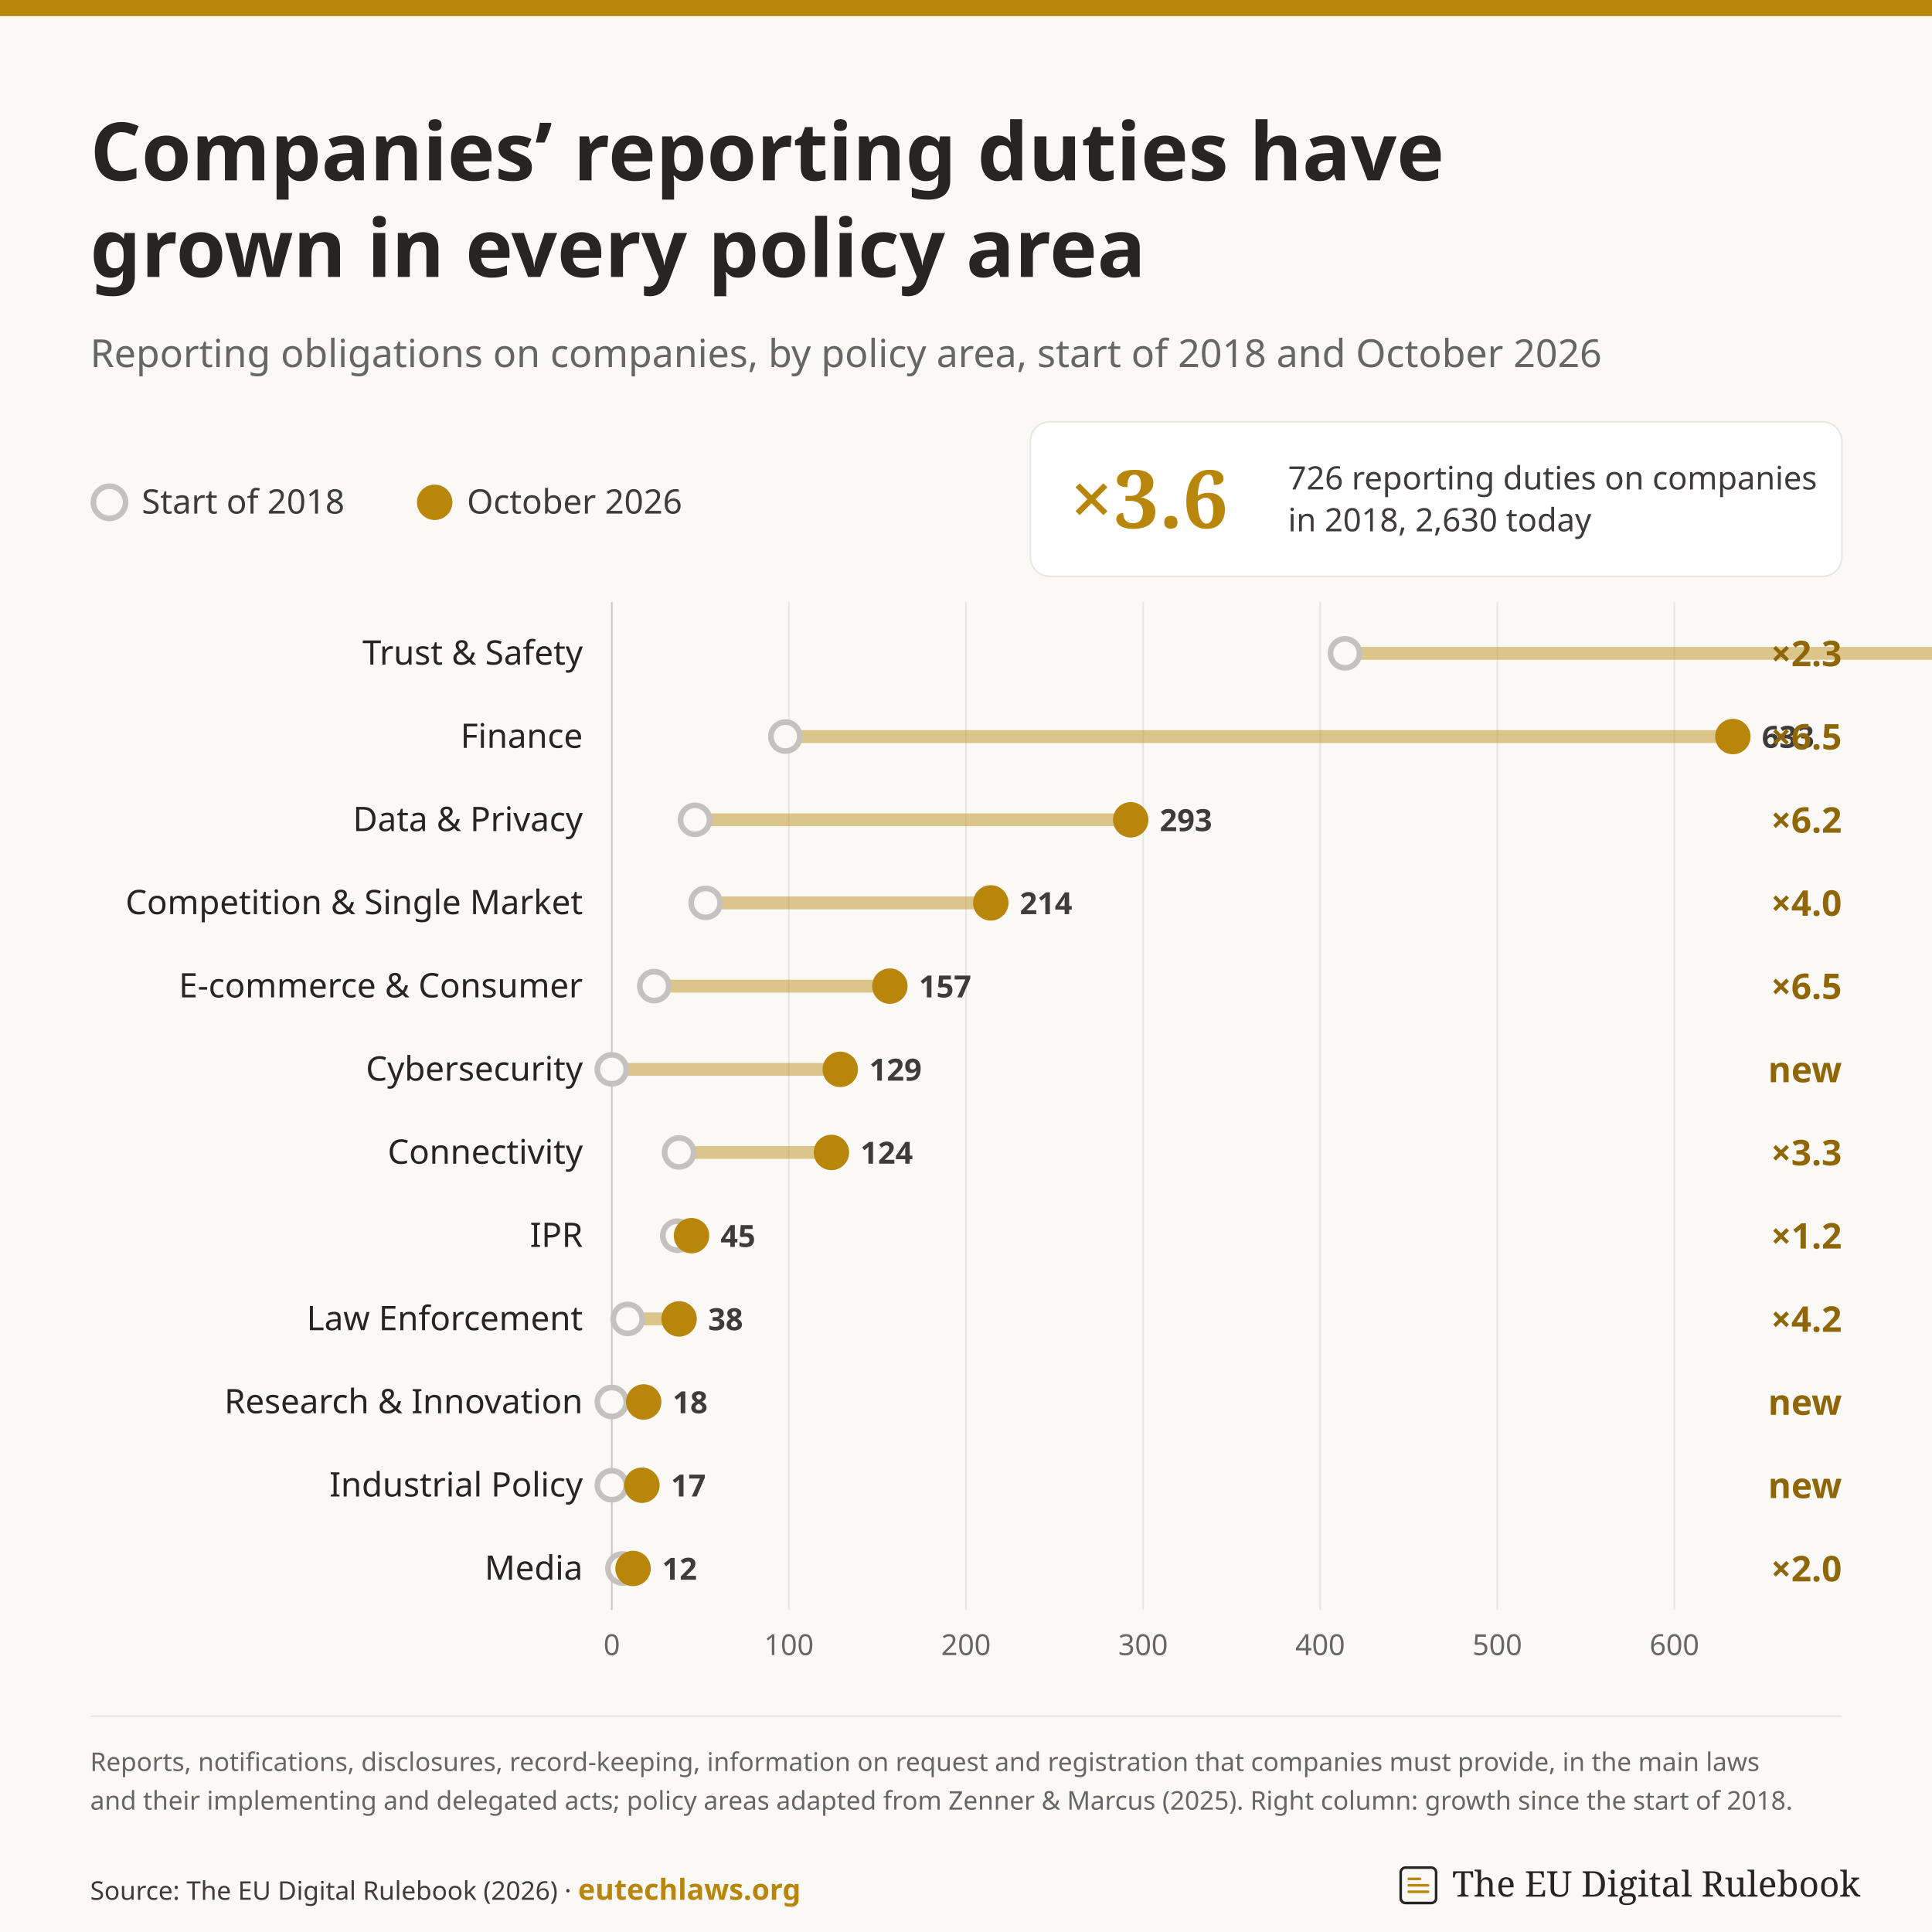
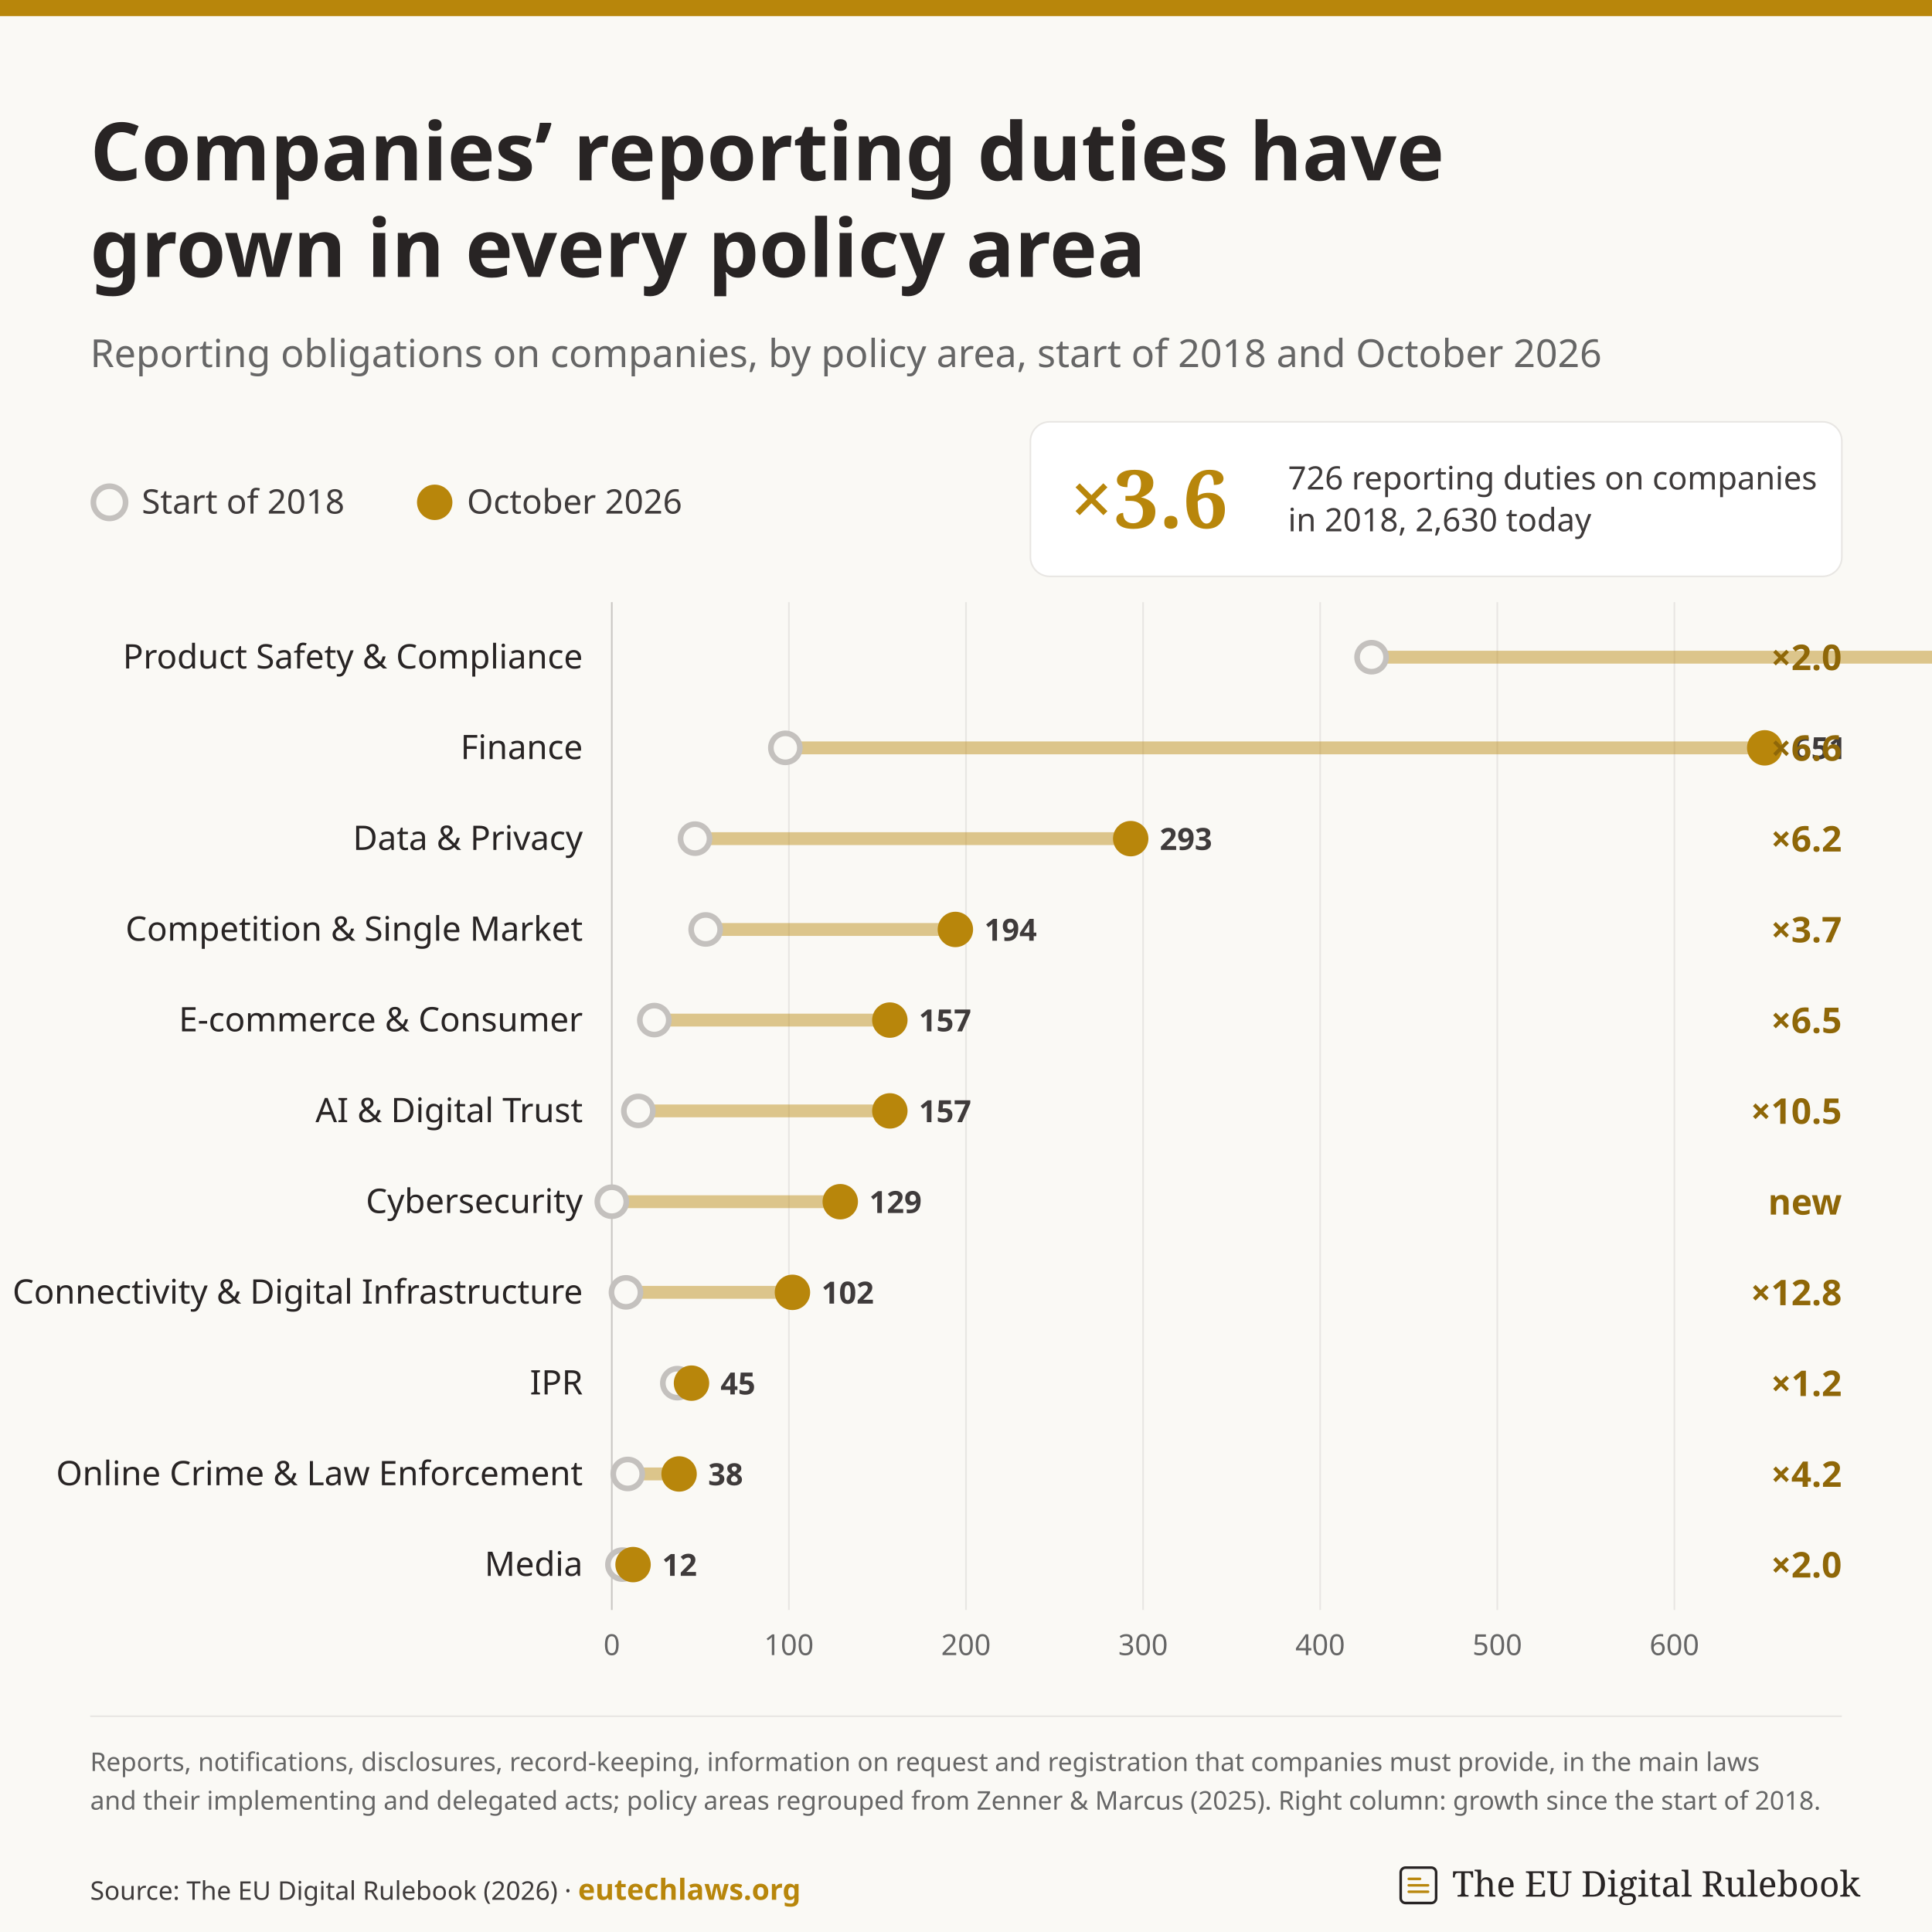
- <svg xmlns="http://www.w3.org/2000/svg" viewBox="0 0 1200 1200" width="100%" role="img" aria-label="Companies' reporting duties have grown in every policy area, from 726 at the start of 2018 to 2,630 in October 2026: Trust &amp; Safety 414 to 950; Finance 98 to 633; Data &amp; Privacy 47 to 293; Competition &amp; Single Market 53 to 214; E-commerce &amp; Consumer Protection 24 to 157; Cybersecurity 0 to 129; Connectivity 38 to 124; IPR 37 to 45; Law Enforcement 9 to 38; Research &amp; Innovation 0 to 18; Industrial Policy 0 to 17; Media 6 to 12">
+ <svg xmlns="http://www.w3.org/2000/svg" viewBox="0 0 1200 1200" width="100%" role="img" aria-label="Companies' reporting duties have grown in every policy area, from 726 at the start of 2018 to 2,630 in October 2026: Product Safety &amp; Compliance 429 to 852; Finance 98 to 651; Data &amp; Privacy 47 to 293; Competition &amp; Single Market 53 to 194; E-commerce &amp; Consumer Protection 24 to 157; AI &amp; Digital Trust 15 to 157; Cybersecurity 0 to 129; Connectivity &amp; Digital Infrastructure 8 to 102; IPR 37 to 45; Online Crime &amp; Law Enforcement 9 to 38; Media 6 to 12">
  <rect width="1200" height="1200" fill="#FAF9F5" />
  <rect width="1200" height="10" fill="#B8860B" />
  <text x="56.0" y="112.0" text-anchor="start" font-family="DM Sans, sans-serif" font-size="50" font-weight="700" fill="#282424">Companies’ reporting duties have</text>
  <text x="56.0" y="172.0" text-anchor="start" font-family="DM Sans, sans-serif" font-size="50" font-weight="700" fill="#282424">grown in every policy area</text>
  <text x="56.0" y="228.0" text-anchor="start" font-family="DM Sans, sans-serif" font-size="24" font-weight="400" fill="#666666">Reporting obligations on companies, by policy area, start of 2018 and October 2026</text>
  <circle cx="68" cy="312" r="10" fill="#FAF9F5" stroke="#C4C1BE" stroke-width="3.5" />
  <text x="88.0" y="319.0" text-anchor="start" font-family="DM Sans, sans-serif" font-size="21" font-weight="400" fill="#3F3B3B">Start of 2018</text>
  <circle cx="270" cy="312" r="11" fill="#B8860B" />
  <text x="290.0" y="319.0" text-anchor="start" font-family="DM Sans, sans-serif" font-size="21" font-weight="400" fill="#3F3B3B">October 2026</text>
  <line x1="380.0" x2="380.0" y1="374" y2="1000.0" stroke="#C9C6C3" />
  <text x="380.0" y="1028.0" text-anchor="middle" font-family="DM Sans, sans-serif" font-size="18" font-weight="400" fill="#666666">0</text>
  <line x1="490.0" x2="490.0" y1="374" y2="1000.0" stroke="#E8E6E3" />
  <text x="490.0" y="1028.0" text-anchor="middle" font-family="DM Sans, sans-serif" font-size="18" font-weight="400" fill="#666666">100</text>
  <line x1="600.0" x2="600.0" y1="374" y2="1000.0" stroke="#E8E6E3" />
  <text x="600.0" y="1028.0" text-anchor="middle" font-family="DM Sans, sans-serif" font-size="18" font-weight="400" fill="#666666">200</text>
  <line x1="710.0" x2="710.0" y1="374" y2="1000.0" stroke="#E8E6E3" />
  <text x="710.0" y="1028.0" text-anchor="middle" font-family="DM Sans, sans-serif" font-size="18" font-weight="400" fill="#666666">300</text>
  <line x1="820.0" x2="820.0" y1="374" y2="1000.0" stroke="#E8E6E3" />
  <text x="820.0" y="1028.0" text-anchor="middle" font-family="DM Sans, sans-serif" font-size="18" font-weight="400" fill="#666666">400</text>
  <line x1="930.0" x2="930.0" y1="374" y2="1000.0" stroke="#E8E6E3" />
  <text x="930.0" y="1028.0" text-anchor="middle" font-family="DM Sans, sans-serif" font-size="18" font-weight="400" fill="#666666">500</text>
  <line x1="1040.0" x2="1040.0" y1="374" y2="1000.0" stroke="#E8E6E3" />
  <text x="1040.0" y="1028.0" text-anchor="middle" font-family="DM Sans, sans-serif" font-size="18" font-weight="400" fill="#666666">600</text>
-   <text x="362.0" y="412.8" text-anchor="end" font-family="DM Sans, sans-serif" font-size="21" font-weight="500" fill="#282424">Trust &amp; Safety</text>
-   <line x1="835.4" x2="1425.0" y1="405.8" y2="405.8" stroke="#B8860B" stroke-opacity="0.45" stroke-width="8" stroke-linecap="round" />
-   <circle cx="835.4" cy="405.8" r="9" fill="#FAF9F5" stroke="#C4C1BE" stroke-width="3.5" />
-   <circle cx="1425.0" cy="405.8" r="11" fill="#B8860B" />
-   <text x="1443.0" y="412.8" text-anchor="start" font-family="DM Sans, sans-serif" font-size="19" font-weight="600" fill="#3F3B3B">950</text>
-   <text x="1144.0" y="413.8" text-anchor="end" font-family="DM Sans, sans-serif" font-size="22" font-weight="700" fill="#8F6708">×2.3</text>
-   <text x="362.0" y="464.5" text-anchor="end" font-family="DM Sans, sans-serif" font-size="21" font-weight="500" fill="#282424">Finance</text>
-   <line x1="487.8" x2="1076.3" y1="457.5" y2="457.5" stroke="#B8860B" stroke-opacity="0.45" stroke-width="8" stroke-linecap="round" />
-   <circle cx="487.8" cy="457.5" r="9" fill="#FAF9F5" stroke="#C4C1BE" stroke-width="3.5" />
-   <circle cx="1076.3" cy="457.5" r="11" fill="#B8860B" />
-   <text x="1094.3" y="464.5" text-anchor="start" font-family="DM Sans, sans-serif" font-size="19" font-weight="600" fill="#3F3B3B">633</text>
-   <text x="1144.0" y="465.5" text-anchor="end" font-family="DM Sans, sans-serif" font-size="22" font-weight="700" fill="#8F6708">×6.5</text>
-   <text x="362.0" y="516.2" text-anchor="end" font-family="DM Sans, sans-serif" font-size="21" font-weight="500" fill="#282424">Data &amp; Privacy</text>
-   <line x1="431.7" x2="702.3" y1="509.2" y2="509.2" stroke="#B8860B" stroke-opacity="0.45" stroke-width="8" stroke-linecap="round" />
-   <circle cx="431.7" cy="509.2" r="9" fill="#FAF9F5" stroke="#C4C1BE" stroke-width="3.5" />
-   <circle cx="702.3" cy="509.2" r="11" fill="#B8860B" />
-   <text x="720.3" y="516.2" text-anchor="start" font-family="DM Sans, sans-serif" font-size="19" font-weight="600" fill="#3F3B3B">293</text>
-   <text x="1144.0" y="517.2" text-anchor="end" font-family="DM Sans, sans-serif" font-size="22" font-weight="700" fill="#8F6708">×6.2</text>
-   <text x="362.0" y="567.8" text-anchor="end" font-family="DM Sans, sans-serif" font-size="21" font-weight="500" fill="#282424">Competition &amp; Single Market</text>
-   <line x1="438.3" x2="615.4" y1="560.8" y2="560.8" stroke="#B8860B" stroke-opacity="0.45" stroke-width="8" stroke-linecap="round" />
-   <circle cx="438.3" cy="560.8" r="9" fill="#FAF9F5" stroke="#C4C1BE" stroke-width="3.5" />
-   <circle cx="615.4" cy="560.8" r="11" fill="#B8860B" />
-   <text x="633.4" y="567.8" text-anchor="start" font-family="DM Sans, sans-serif" font-size="19" font-weight="600" fill="#3F3B3B">214</text>
-   <text x="1144.0" y="568.8" text-anchor="end" font-family="DM Sans, sans-serif" font-size="22" font-weight="700" fill="#8F6708">×4.0</text>
-   <text x="362.0" y="619.5" text-anchor="end" font-family="DM Sans, sans-serif" font-size="21" font-weight="500" fill="#282424">E-commerce &amp; Consumer</text>
-   <line x1="406.4" x2="552.7" y1="612.5" y2="612.5" stroke="#B8860B" stroke-opacity="0.45" stroke-width="8" stroke-linecap="round" />
-   <circle cx="406.4" cy="612.5" r="9" fill="#FAF9F5" stroke="#C4C1BE" stroke-width="3.5" />
-   <circle cx="552.7" cy="612.5" r="11" fill="#B8860B" />
-   <text x="570.7" y="619.5" text-anchor="start" font-family="DM Sans, sans-serif" font-size="19" font-weight="600" fill="#3F3B3B">157</text>
-   <text x="1144.0" y="620.5" text-anchor="end" font-family="DM Sans, sans-serif" font-size="22" font-weight="700" fill="#8F6708">×6.5</text>
-   <text x="362.0" y="671.2" text-anchor="end" font-family="DM Sans, sans-serif" font-size="21" font-weight="500" fill="#282424">Cybersecurity</text>
-   <line x1="380.0" x2="521.9" y1="664.2" y2="664.2" stroke="#B8860B" stroke-opacity="0.45" stroke-width="8" stroke-linecap="round" />
-   <circle cx="380.0" cy="664.2" r="9" fill="#FAF9F5" stroke="#C4C1BE" stroke-width="3.5" />
-   <circle cx="521.9" cy="664.2" r="11" fill="#B8860B" />
-   <text x="539.9" y="671.2" text-anchor="start" font-family="DM Sans, sans-serif" font-size="19" font-weight="600" fill="#3F3B3B">129</text>
-   <text x="1144.0" y="672.2" text-anchor="end" font-family="DM Sans, sans-serif" font-size="22" font-weight="700" fill="#8F6708">new</text>
-   <text x="362.0" y="722.8" text-anchor="end" font-family="DM Sans, sans-serif" font-size="21" font-weight="500" fill="#282424">Connectivity</text>
-   <line x1="421.8" x2="516.4" y1="715.8" y2="715.8" stroke="#B8860B" stroke-opacity="0.45" stroke-width="8" stroke-linecap="round" />
-   <circle cx="421.8" cy="715.8" r="9" fill="#FAF9F5" stroke="#C4C1BE" stroke-width="3.5" />
-   <circle cx="516.4" cy="715.8" r="11" fill="#B8860B" />
-   <text x="534.4" y="722.8" text-anchor="start" font-family="DM Sans, sans-serif" font-size="19" font-weight="600" fill="#3F3B3B">124</text>
-   <text x="1144.0" y="723.8" text-anchor="end" font-family="DM Sans, sans-serif" font-size="22" font-weight="700" fill="#8F6708">×3.3</text>
-   <text x="362.0" y="774.5" text-anchor="end" font-family="DM Sans, sans-serif" font-size="21" font-weight="500" fill="#282424">IPR</text>
-   <line x1="420.7" x2="429.5" y1="767.5" y2="767.5" stroke="#B8860B" stroke-opacity="0.45" stroke-width="8" stroke-linecap="round" />
-   <circle cx="420.7" cy="767.5" r="9" fill="#FAF9F5" stroke="#C4C1BE" stroke-width="3.5" />
-   <circle cx="429.5" cy="767.5" r="11" fill="#B8860B" />
-   <text x="447.5" y="774.5" text-anchor="start" font-family="DM Sans, sans-serif" font-size="19" font-weight="600" fill="#3F3B3B">45</text>
-   <text x="1144.0" y="775.5" text-anchor="end" font-family="DM Sans, sans-serif" font-size="22" font-weight="700" fill="#8F6708">×1.2</text>
-   <text x="362.0" y="826.2" text-anchor="end" font-family="DM Sans, sans-serif" font-size="21" font-weight="500" fill="#282424">Law Enforcement</text>
-   <line x1="389.9" x2="421.8" y1="819.2" y2="819.2" stroke="#B8860B" stroke-opacity="0.45" stroke-width="8" stroke-linecap="round" />
-   <circle cx="389.9" cy="819.2" r="9" fill="#FAF9F5" stroke="#C4C1BE" stroke-width="3.5" />
-   <circle cx="421.8" cy="819.2" r="11" fill="#B8860B" />
-   <text x="439.8" y="826.2" text-anchor="start" font-family="DM Sans, sans-serif" font-size="19" font-weight="600" fill="#3F3B3B">38</text>
-   <text x="1144.0" y="827.2" text-anchor="end" font-family="DM Sans, sans-serif" font-size="22" font-weight="700" fill="#8F6708">×4.2</text>
-   <text x="362.0" y="877.8" text-anchor="end" font-family="DM Sans, sans-serif" font-size="21" font-weight="500" fill="#282424">Research &amp; Innovation</text>
-   <line x1="380.0" x2="399.8" y1="870.8" y2="870.8" stroke="#B8860B" stroke-opacity="0.45" stroke-width="8" stroke-linecap="round" />
-   <circle cx="380.0" cy="870.8" r="9" fill="#FAF9F5" stroke="#C4C1BE" stroke-width="3.5" />
-   <circle cx="399.8" cy="870.8" r="11" fill="#B8860B" />
-   <text x="417.8" y="877.8" text-anchor="start" font-family="DM Sans, sans-serif" font-size="19" font-weight="600" fill="#3F3B3B">18</text>
-   <text x="1144.0" y="878.8" text-anchor="end" font-family="DM Sans, sans-serif" font-size="22" font-weight="700" fill="#8F6708">new</text>
-   <text x="362.0" y="929.5" text-anchor="end" font-family="DM Sans, sans-serif" font-size="21" font-weight="500" fill="#282424">Industrial Policy</text>
-   <line x1="380.0" x2="398.7" y1="922.5" y2="922.5" stroke="#B8860B" stroke-opacity="0.45" stroke-width="8" stroke-linecap="round" />
-   <circle cx="380.0" cy="922.5" r="9" fill="#FAF9F5" stroke="#C4C1BE" stroke-width="3.5" />
-   <circle cx="398.7" cy="922.5" r="11" fill="#B8860B" />
-   <text x="416.7" y="929.5" text-anchor="start" font-family="DM Sans, sans-serif" font-size="19" font-weight="600" fill="#3F3B3B">17</text>
-   <text x="1144.0" y="930.5" text-anchor="end" font-family="DM Sans, sans-serif" font-size="22" font-weight="700" fill="#8F6708">new</text>
-   <text x="362.0" y="981.2" text-anchor="end" font-family="DM Sans, sans-serif" font-size="21" font-weight="500" fill="#282424">Media</text>
-   <line x1="386.6" x2="393.2" y1="974.2" y2="974.2" stroke="#B8860B" stroke-opacity="0.45" stroke-width="8" stroke-linecap="round" />
-   <circle cx="386.6" cy="974.2" r="9" fill="#FAF9F5" stroke="#C4C1BE" stroke-width="3.5" />
-   <circle cx="393.2" cy="974.2" r="11" fill="#B8860B" />
-   <text x="411.2" y="981.2" text-anchor="start" font-family="DM Sans, sans-serif" font-size="19" font-weight="600" fill="#3F3B3B">12</text>
-   <text x="1144.0" y="982.2" text-anchor="end" font-family="DM Sans, sans-serif" font-size="22" font-weight="700" fill="#8F6708">×2.0</text>
+   <text x="362.0" y="415.2" text-anchor="end" font-family="DM Sans, sans-serif" font-size="21" font-weight="500" fill="#282424">Product Safety &amp; Compliance</text>
+   <line x1="851.9" x2="1317.2" y1="408.2" y2="408.2" stroke="#B8860B" stroke-opacity="0.45" stroke-width="8" stroke-linecap="round" />
+   <circle cx="851.9" cy="408.2" r="9" fill="#FAF9F5" stroke="#C4C1BE" stroke-width="3.5" />
+   <circle cx="1317.2" cy="408.2" r="11" fill="#B8860B" />
+   <text x="1335.2" y="415.2" text-anchor="start" font-family="DM Sans, sans-serif" font-size="19" font-weight="600" fill="#3F3B3B">852</text>
+   <text x="1144.0" y="416.2" text-anchor="end" font-family="DM Sans, sans-serif" font-size="22" font-weight="700" fill="#8F6708">×2.0</text>
+   <text x="362.0" y="471.5" text-anchor="end" font-family="DM Sans, sans-serif" font-size="21" font-weight="500" fill="#282424">Finance</text>
+   <line x1="487.8" x2="1096.1" y1="464.5" y2="464.5" stroke="#B8860B" stroke-opacity="0.45" stroke-width="8" stroke-linecap="round" />
+   <circle cx="487.8" cy="464.5" r="9" fill="#FAF9F5" stroke="#C4C1BE" stroke-width="3.5" />
+   <circle cx="1096.1" cy="464.5" r="11" fill="#B8860B" />
+   <text x="1114.1" y="471.5" text-anchor="start" font-family="DM Sans, sans-serif" font-size="19" font-weight="600" fill="#3F3B3B">651</text>
+   <text x="1144.0" y="472.5" text-anchor="end" font-family="DM Sans, sans-serif" font-size="22" font-weight="700" fill="#8F6708">×6.6</text>
+   <text x="362.0" y="527.9" text-anchor="end" font-family="DM Sans, sans-serif" font-size="21" font-weight="500" fill="#282424">Data &amp; Privacy</text>
+   <line x1="431.7" x2="702.3" y1="520.9" y2="520.9" stroke="#B8860B" stroke-opacity="0.45" stroke-width="8" stroke-linecap="round" />
+   <circle cx="431.7" cy="520.9" r="9" fill="#FAF9F5" stroke="#C4C1BE" stroke-width="3.5" />
+   <circle cx="702.3" cy="520.9" r="11" fill="#B8860B" />
+   <text x="720.3" y="527.9" text-anchor="start" font-family="DM Sans, sans-serif" font-size="19" font-weight="600" fill="#3F3B3B">293</text>
+   <text x="1144.0" y="528.9" text-anchor="end" font-family="DM Sans, sans-serif" font-size="22" font-weight="700" fill="#8F6708">×6.2</text>
+   <text x="362.0" y="584.3" text-anchor="end" font-family="DM Sans, sans-serif" font-size="21" font-weight="500" fill="#282424">Competition &amp; Single Market</text>
+   <line x1="438.3" x2="593.4" y1="577.3" y2="577.3" stroke="#B8860B" stroke-opacity="0.45" stroke-width="8" stroke-linecap="round" />
+   <circle cx="438.3" cy="577.3" r="9" fill="#FAF9F5" stroke="#C4C1BE" stroke-width="3.5" />
+   <circle cx="593.4" cy="577.3" r="11" fill="#B8860B" />
+   <text x="611.4" y="584.3" text-anchor="start" font-family="DM Sans, sans-serif" font-size="19" font-weight="600" fill="#3F3B3B">194</text>
+   <text x="1144.0" y="585.3" text-anchor="end" font-family="DM Sans, sans-serif" font-size="22" font-weight="700" fill="#8F6708">×3.7</text>
+   <text x="362.0" y="640.6" text-anchor="end" font-family="DM Sans, sans-serif" font-size="21" font-weight="500" fill="#282424">E-commerce &amp; Consumer</text>
+   <line x1="406.4" x2="552.7" y1="633.6" y2="633.6" stroke="#B8860B" stroke-opacity="0.45" stroke-width="8" stroke-linecap="round" />
+   <circle cx="406.4" cy="633.6" r="9" fill="#FAF9F5" stroke="#C4C1BE" stroke-width="3.5" />
+   <circle cx="552.7" cy="633.6" r="11" fill="#B8860B" />
+   <text x="570.7" y="640.6" text-anchor="start" font-family="DM Sans, sans-serif" font-size="19" font-weight="600" fill="#3F3B3B">157</text>
+   <text x="1144.0" y="641.6" text-anchor="end" font-family="DM Sans, sans-serif" font-size="22" font-weight="700" fill="#8F6708">×6.5</text>
+   <text x="362.0" y="697.0" text-anchor="end" font-family="DM Sans, sans-serif" font-size="21" font-weight="500" fill="#282424">AI &amp; Digital Trust</text>
+   <line x1="396.5" x2="552.7" y1="690.0" y2="690.0" stroke="#B8860B" stroke-opacity="0.45" stroke-width="8" stroke-linecap="round" />
+   <circle cx="396.5" cy="690.0" r="9" fill="#FAF9F5" stroke="#C4C1BE" stroke-width="3.5" />
+   <circle cx="552.7" cy="690.0" r="11" fill="#B8860B" />
+   <text x="570.7" y="697.0" text-anchor="start" font-family="DM Sans, sans-serif" font-size="19" font-weight="600" fill="#3F3B3B">157</text>
+   <text x="1144.0" y="698.0" text-anchor="end" font-family="DM Sans, sans-serif" font-size="22" font-weight="700" fill="#8F6708">×10.5</text>
+   <text x="362.0" y="753.4" text-anchor="end" font-family="DM Sans, sans-serif" font-size="21" font-weight="500" fill="#282424">Cybersecurity</text>
+   <line x1="380.0" x2="521.9" y1="746.4" y2="746.4" stroke="#B8860B" stroke-opacity="0.45" stroke-width="8" stroke-linecap="round" />
+   <circle cx="380.0" cy="746.4" r="9" fill="#FAF9F5" stroke="#C4C1BE" stroke-width="3.5" />
+   <circle cx="521.9" cy="746.4" r="11" fill="#B8860B" />
+   <text x="539.9" y="753.4" text-anchor="start" font-family="DM Sans, sans-serif" font-size="19" font-weight="600" fill="#3F3B3B">129</text>
+   <text x="1144.0" y="754.4" text-anchor="end" font-family="DM Sans, sans-serif" font-size="22" font-weight="700" fill="#8F6708">new</text>
+   <text x="362.0" y="809.7" text-anchor="end" font-family="DM Sans, sans-serif" font-size="21" font-weight="500" fill="#282424">Connectivity &amp; Digital Infrastructure</text>
+   <line x1="388.8" x2="492.2" y1="802.7" y2="802.7" stroke="#B8860B" stroke-opacity="0.45" stroke-width="8" stroke-linecap="round" />
+   <circle cx="388.8" cy="802.7" r="9" fill="#FAF9F5" stroke="#C4C1BE" stroke-width="3.5" />
+   <circle cx="492.2" cy="802.7" r="11" fill="#B8860B" />
+   <text x="510.2" y="809.7" text-anchor="start" font-family="DM Sans, sans-serif" font-size="19" font-weight="600" fill="#3F3B3B">102</text>
+   <text x="1144.0" y="810.7" text-anchor="end" font-family="DM Sans, sans-serif" font-size="22" font-weight="700" fill="#8F6708">×12.8</text>
+   <text x="362.0" y="866.1" text-anchor="end" font-family="DM Sans, sans-serif" font-size="21" font-weight="500" fill="#282424">IPR</text>
+   <line x1="420.7" x2="429.5" y1="859.1" y2="859.1" stroke="#B8860B" stroke-opacity="0.45" stroke-width="8" stroke-linecap="round" />
+   <circle cx="420.7" cy="859.1" r="9" fill="#FAF9F5" stroke="#C4C1BE" stroke-width="3.5" />
+   <circle cx="429.5" cy="859.1" r="11" fill="#B8860B" />
+   <text x="447.5" y="866.1" text-anchor="start" font-family="DM Sans, sans-serif" font-size="19" font-weight="600" fill="#3F3B3B">45</text>
+   <text x="1144.0" y="867.1" text-anchor="end" font-family="DM Sans, sans-serif" font-size="22" font-weight="700" fill="#8F6708">×1.2</text>
+   <text x="362.0" y="922.5" text-anchor="end" font-family="DM Sans, sans-serif" font-size="21" font-weight="500" fill="#282424">Online Crime &amp; Law Enforcement</text>
+   <line x1="389.9" x2="421.8" y1="915.5" y2="915.5" stroke="#B8860B" stroke-opacity="0.45" stroke-width="8" stroke-linecap="round" />
+   <circle cx="389.9" cy="915.5" r="9" fill="#FAF9F5" stroke="#C4C1BE" stroke-width="3.5" />
+   <circle cx="421.8" cy="915.5" r="11" fill="#B8860B" />
+   <text x="439.8" y="922.5" text-anchor="start" font-family="DM Sans, sans-serif" font-size="19" font-weight="600" fill="#3F3B3B">38</text>
+   <text x="1144.0" y="923.5" text-anchor="end" font-family="DM Sans, sans-serif" font-size="22" font-weight="700" fill="#8F6708">×4.2</text>
+   <text x="362.0" y="978.8" text-anchor="end" font-family="DM Sans, sans-serif" font-size="21" font-weight="500" fill="#282424">Media</text>
+   <line x1="386.6" x2="393.2" y1="971.8" y2="971.8" stroke="#B8860B" stroke-opacity="0.45" stroke-width="8" stroke-linecap="round" />
+   <circle cx="386.6" cy="971.8" r="9" fill="#FAF9F5" stroke="#C4C1BE" stroke-width="3.5" />
+   <circle cx="393.2" cy="971.8" r="11" fill="#B8860B" />
+   <text x="411.2" y="978.8" text-anchor="start" font-family="DM Sans, sans-serif" font-size="19" font-weight="600" fill="#3F3B3B">12</text>
+   <text x="1144.0" y="979.8" text-anchor="end" font-family="DM Sans, sans-serif" font-size="22" font-weight="700" fill="#8F6708">×2.0</text>
  <rect x="640" y="262" width="504" height="96" rx="12" fill="#FFFFFF" stroke="#E8E6E3" />
  <text x="664.0" y="328.0" text-anchor="start" font-family="'Source Serif 4', Georgia, serif" font-size="50" font-weight="700" fill="#B8860B">×3.6</text>
  <text x="800.0" y="304.0" text-anchor="start" font-family="DM Sans, sans-serif" font-size="20" font-weight="400" fill="#3F3B3B">726 reporting duties on companies</text>
  <text x="800.0" y="330.0" text-anchor="start" font-family="DM Sans, sans-serif" font-size="20" font-weight="400" fill="#3F3B3B">in 2018, 2,630 today</text>
  <line x1="56" x2="1144" y1="1066" y2="1066" stroke="#E8E6E3" />
  <text x="56.0" y="1100.0" text-anchor="start" font-family="DM Sans, sans-serif" font-size="16" font-weight="400" fill="#666666">Reports, notifications, disclosures, record-keeping, information on request and registration that companies must provide, in the main laws</text>
-   <text x="56.0" y="1124.0" text-anchor="start" font-family="DM Sans, sans-serif" font-size="16" font-weight="400" fill="#666666">and their implementing and delegated acts; policy areas adapted from Zenner &amp; Marcus (2025). Right column: growth since the start of 2018.</text>
+   <text x="56.0" y="1124.0" text-anchor="start" font-family="DM Sans, sans-serif" font-size="16" font-weight="400" fill="#666666">and their implementing and delegated acts; policy areas regrouped from Zenner &amp; Marcus (2025). Right column: growth since the start of 2018.</text>
  <g transform="translate(870,1160)">
    <rect x="0" y="0" width="22" height="22" rx="3" fill="none" stroke="#282424" stroke-width="1.6" />
    <path d="M5 15h12M5 11h12M5 7h7" stroke="#B8860B" stroke-width="1.6" stroke-linecap="round" />
  </g>
  <text x="902.0" y="1178.0" text-anchor="start" font-family="'Source Serif 4', Georgia, serif" font-size="22" font-weight="400" fill="#282424">The EU Digital Rulebook</text>
  <text x="56.0" y="1180.0" text-anchor="start" font-family="DM Sans, sans-serif" font-size="16" font-weight="500" fill="#3F3B3B">Source: The EU Digital Rulebook (2026) · <tspan fill="#B8860B" font-weight="700" font-size="18">eutechlaws.org</tspan>
  </text>
</svg>
